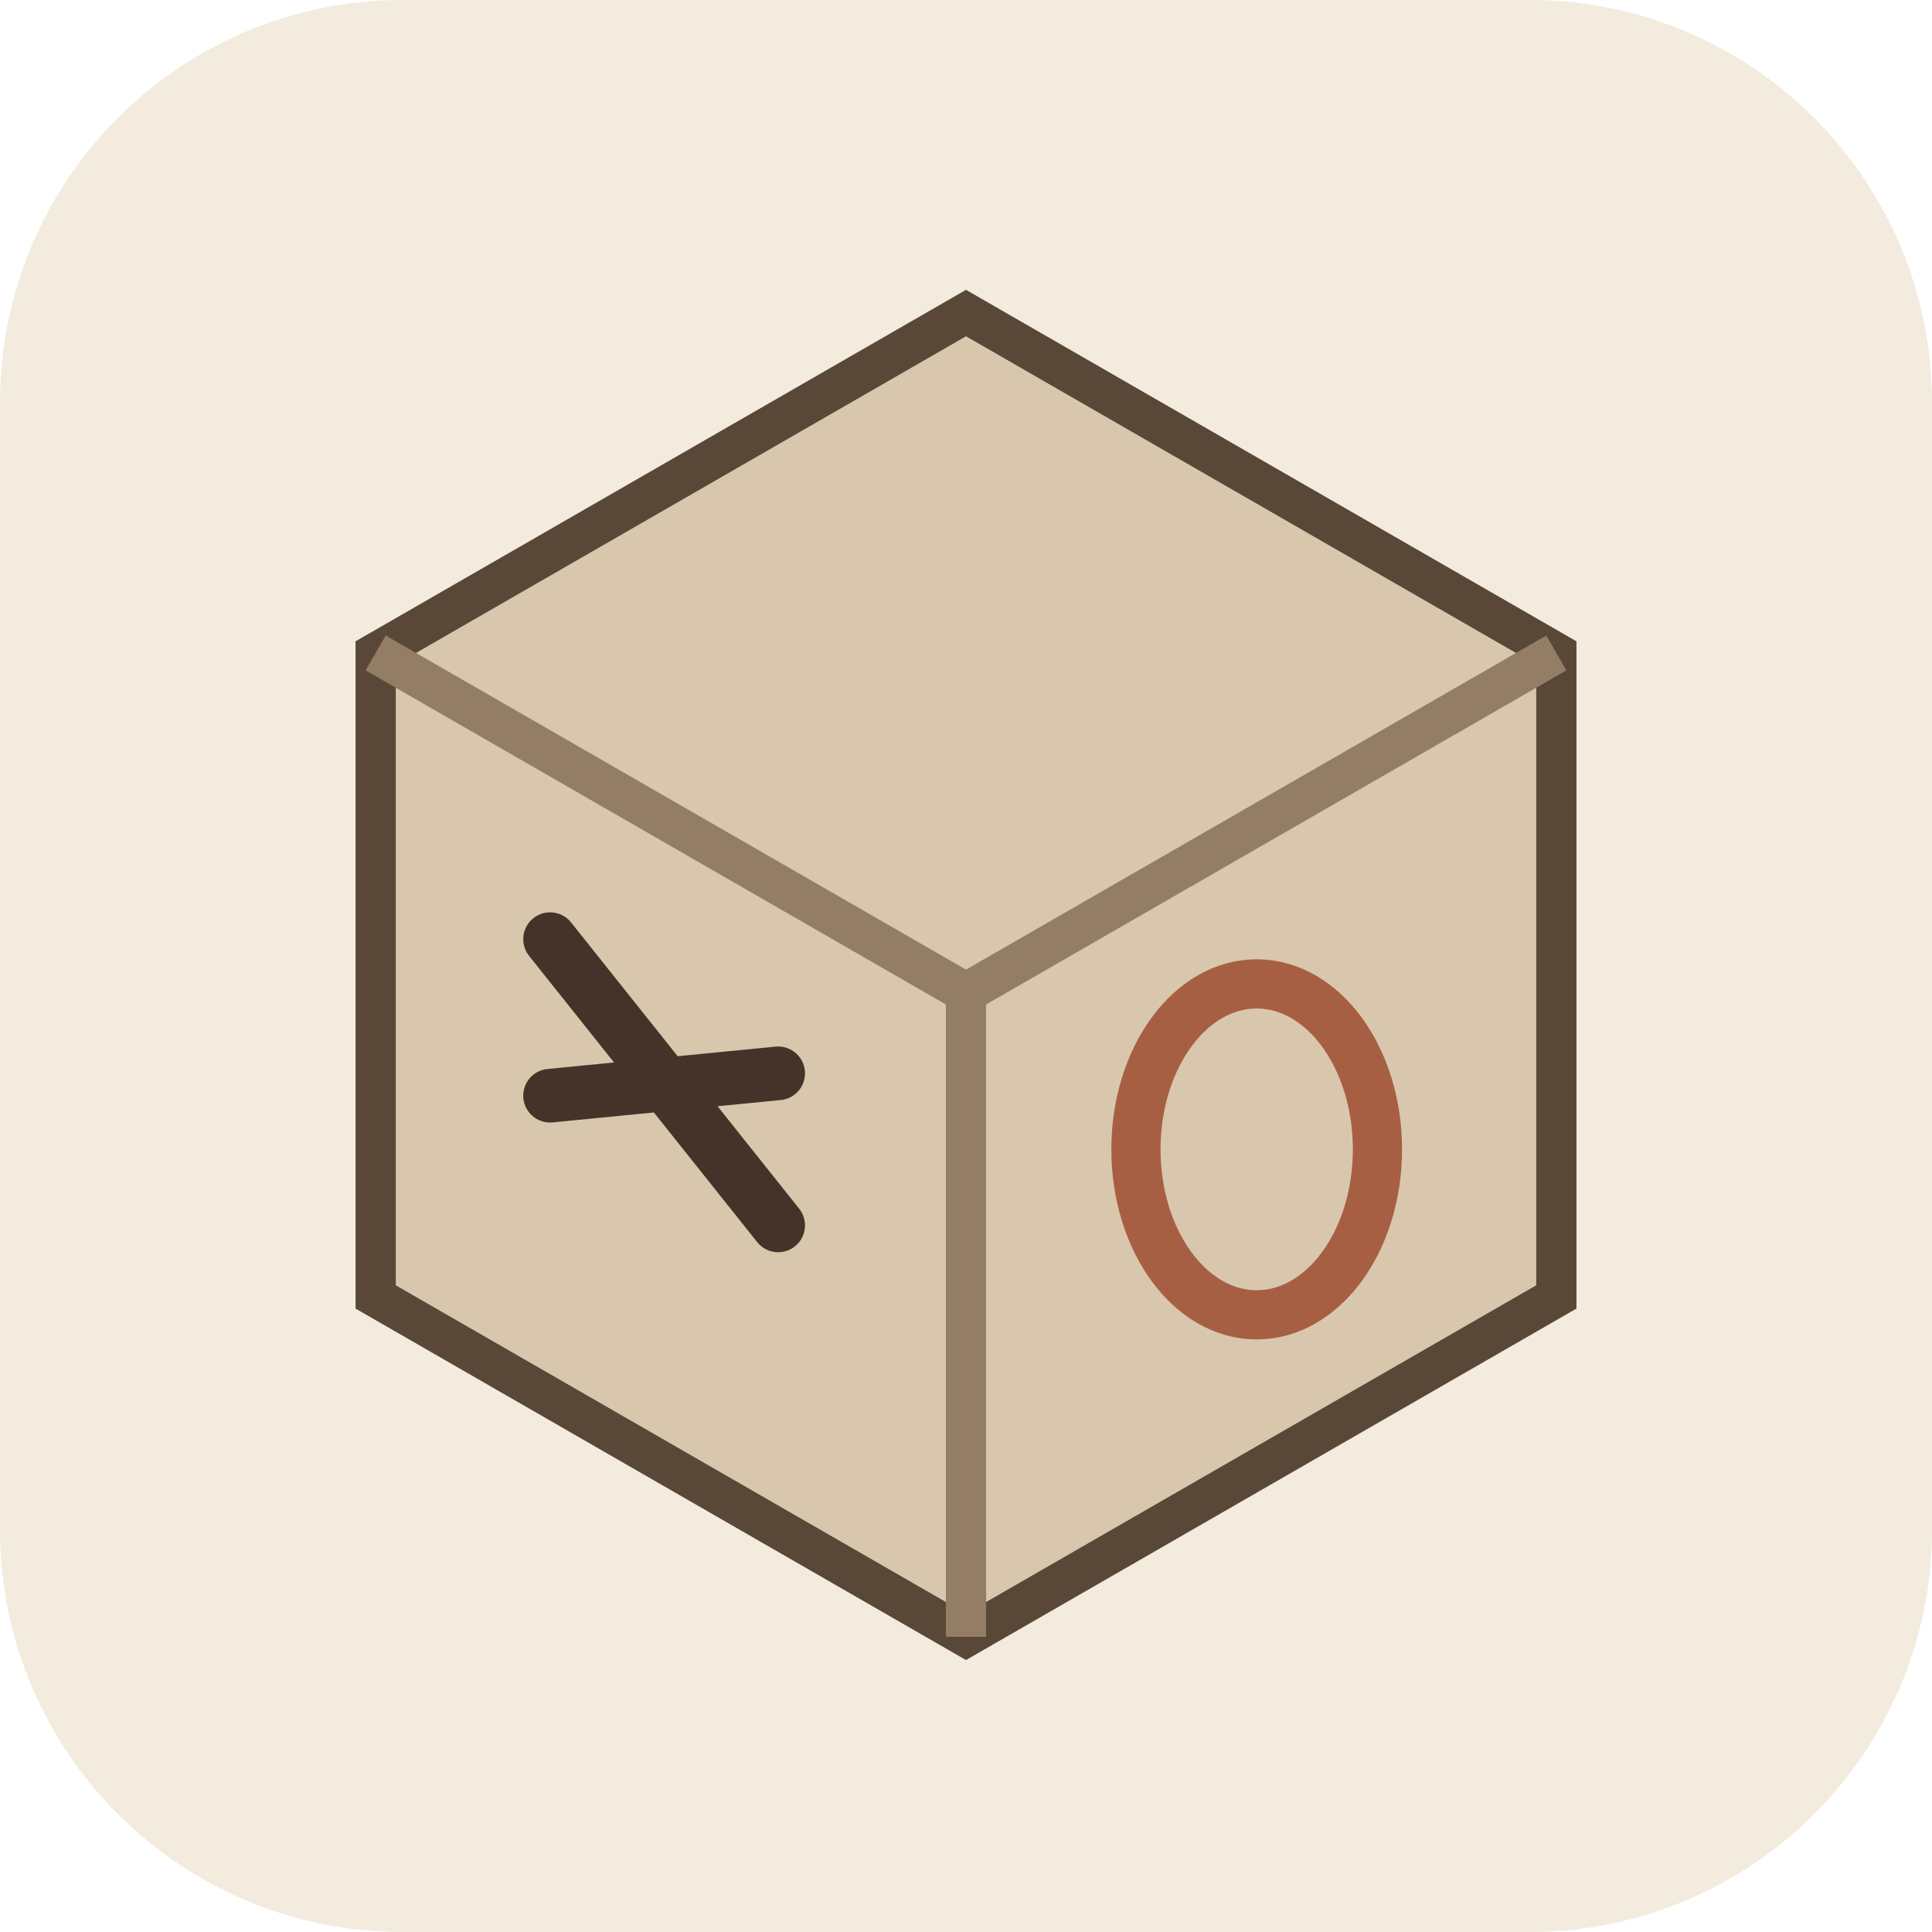
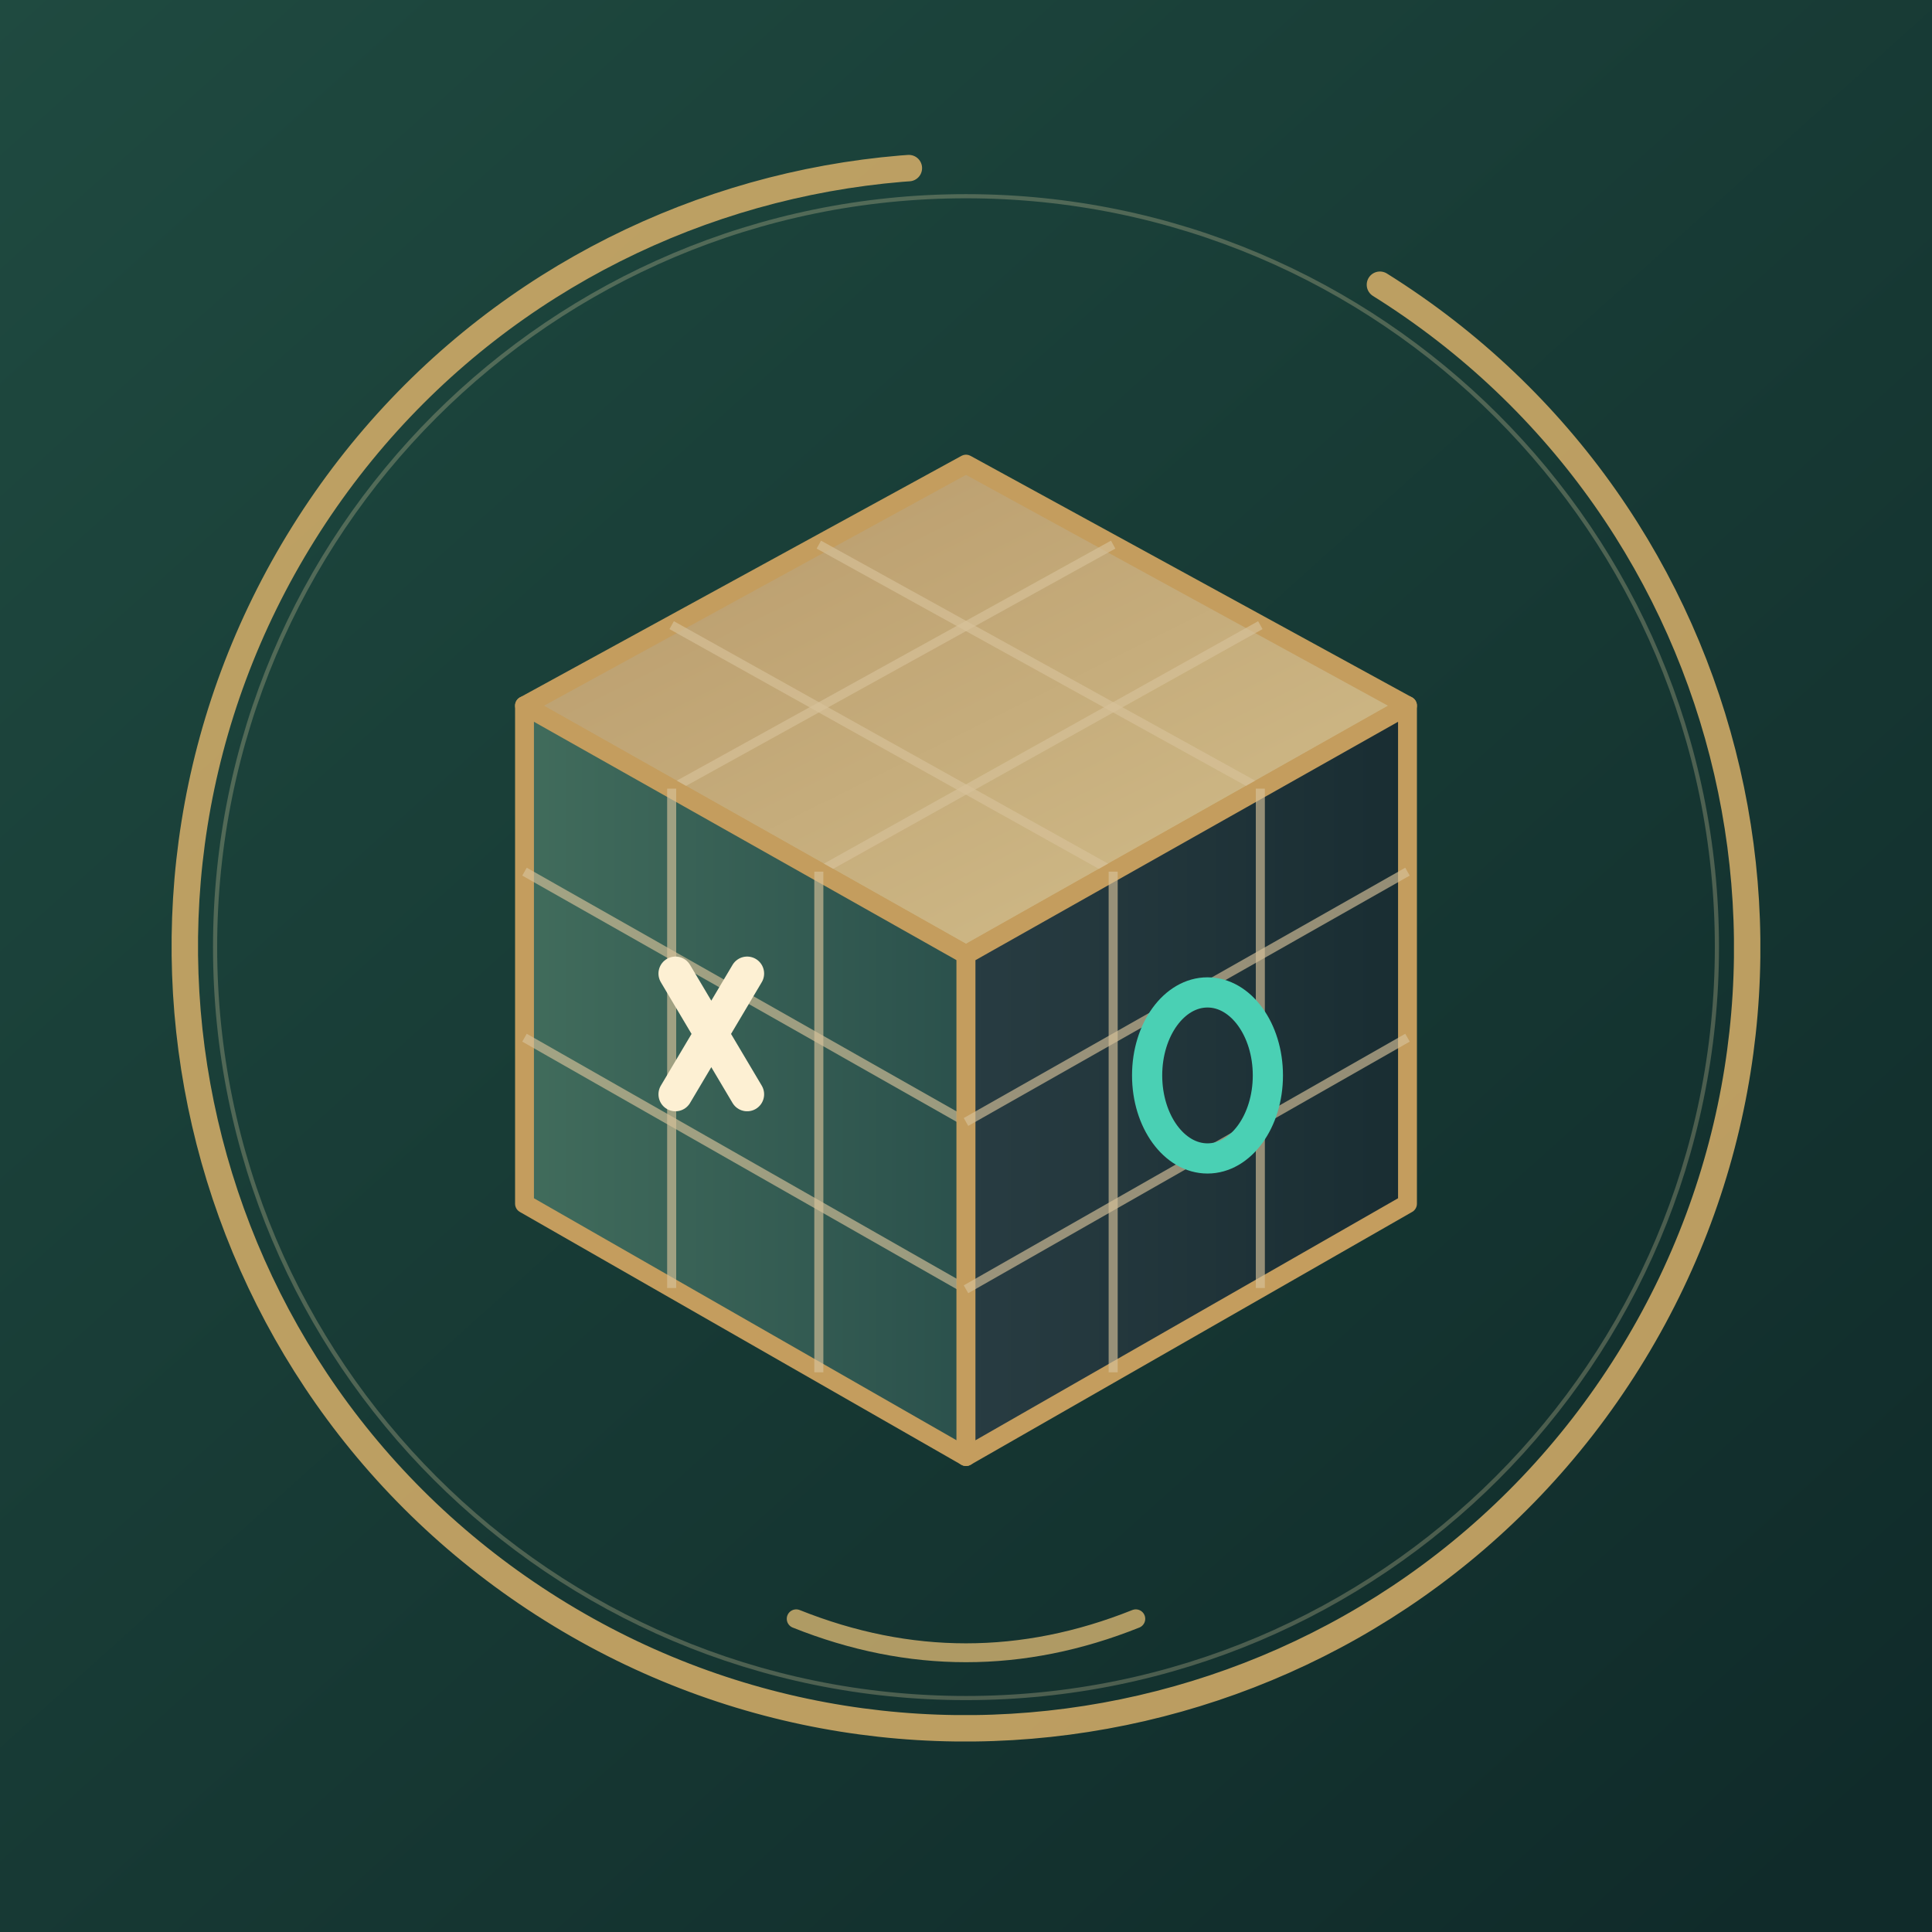
- <svg xmlns="http://www.w3.org/2000/svg" width="432" height="432" viewBox="0 0 432 432">
-   <rect width="432" height="432" rx="90" fill="#F3EBDD" />
-   <path d="M216 70 348 146 348 290 216 366 84 290 84 146Z" fill="#D8C7AD" stroke="#594737" stroke-width="9" />
-   <path d="M84 146 216 222 348 146M216 222V366" fill="none" stroke="#947D65" stroke-width="9" />
-   <path d="m123 210 51 64m0-34-51 5" stroke="#453329" stroke-width="12" stroke-linecap="round" />
-   <ellipse cx="281" cy="257" rx="27" ry="37" fill="none" stroke="#A75F43" stroke-width="11" />
+ <svg xmlns="http://www.w3.org/2000/svg" viewBox="0 0 512 512" width="512" height="512">
+   <defs>
+     <linearGradient id="bg" x1="0" y1="0" x2=".9" y2="1">
+       <stop offset="0" stop-color="#1F4A40" />
+       <stop offset="1" stop-color="#102B2A" />
+     </linearGradient>
+     <linearGradient id="top" x1=".1" y1="0" x2="1" y2="1">
+       <stop stop-color="#B89A6B" />
+       <stop offset="1" stop-color="#D3BF8C" />
+     </linearGradient>
+     <linearGradient id="left">
+       <stop stop-color="#416C5C" />
+       <stop offset="1" stop-color="#2B514C" />
+     </linearGradient>
+     <linearGradient id="right">
+       <stop stop-color="#283C42" />
+       <stop offset="1" stop-color="#192D32" />
+     </linearGradient>
+   </defs>
+   <rect width="512" height="512" fill="url(#bg)" />
+   <circle cx="256" cy="251" r="207" stroke="#D5AE68" stroke-width="7" fill="none" stroke-linecap="round" stroke-dasharray="1170 150" transform="rotate(-58 256 251)" opacity=".87" />
+   <circle cx="256" cy="251" r="199" stroke="#F6E2B1" stroke-width="1.1" fill="none" opacity=".25" />
+   <g>
+     <polygon points="256.0,123.0 373.0,187.0 256.0,253.0 139.0,187.0" fill="url(#top)" stroke="#C49D5E" stroke-width="5" stroke-linejoin="round" />
+     <path d="M 217.00 144.33 L 334.00 209.00" stroke="#D8C29A" stroke-opacity=".65" stroke-width="2.4" />
+     <path d="M 295.00 144.33 L 178.00 209.00" stroke="#D8C29A" stroke-opacity=".65" stroke-width="2.4" />
+     <path d="M 178.00 165.67 L 295.00 231.00" stroke="#D8C29A" stroke-opacity=".65" stroke-width="2.4" />
+     <path d="M 334.00 165.67 L 217.00 231.00" stroke="#D8C29A" stroke-opacity=".65" stroke-width="2.4" />
+     <polygon points="139.0,187.0 256.0,253.0 256.0,386.0 139.0,319.0" fill="url(#left)" stroke="#C49D5E" stroke-width="5" stroke-linejoin="round" />
+     <path d="M 139.00 231.00 L 256.00 297.33" stroke="#D8C29A" stroke-opacity=".65" stroke-width="2.4" />
+     <path d="M 178.00 209.00 L 178.00 341.33" stroke="#D8C29A" stroke-opacity=".65" stroke-width="2.4" />
+     <path d="M 139.00 275.00 L 256.00 341.67" stroke="#D8C29A" stroke-opacity=".65" stroke-width="2.4" />
+     <path d="M 217.00 231.00 L 217.00 363.67" stroke="#D8C29A" stroke-opacity=".65" stroke-width="2.4" />
+     <polygon points="256.0,253.0 373.0,187.0 373.0,319.0 256.0,386.0" fill="url(#right)" stroke="#C49D5E" stroke-width="5" stroke-linejoin="round" />
+     <path d="M 256.00 297.33 L 373.00 231.00" stroke="#D8C29A" stroke-opacity=".65" stroke-width="2.4" />
+     <path d="M 295.00 231.00 L 295.00 363.67" stroke="#D8C29A" stroke-opacity=".65" stroke-width="2.4" />
+     <path d="M 256.00 341.67 L 373.00 275.00" stroke="#D8C29A" stroke-opacity=".65" stroke-width="2.4" />
+     <path d="M 334.00 209.00 L 334.00 341.33" stroke="#D8C29A" stroke-opacity=".65" stroke-width="2.4" />
+     <path d="M179 258 L198 290 M198 258 L179 290" stroke="#FDF0D3" stroke-width="9" stroke-linecap="round" />
+     <ellipse cx="320" cy="285" rx="16" ry="22" fill="none" stroke="#4AD0B4" stroke-width="8" />
+   </g>
+   <path d="M211 429 Q256 447 301 429" fill="none" stroke="#D6B471" stroke-width="5" stroke-linecap="round" opacity=".8" />
</svg>
